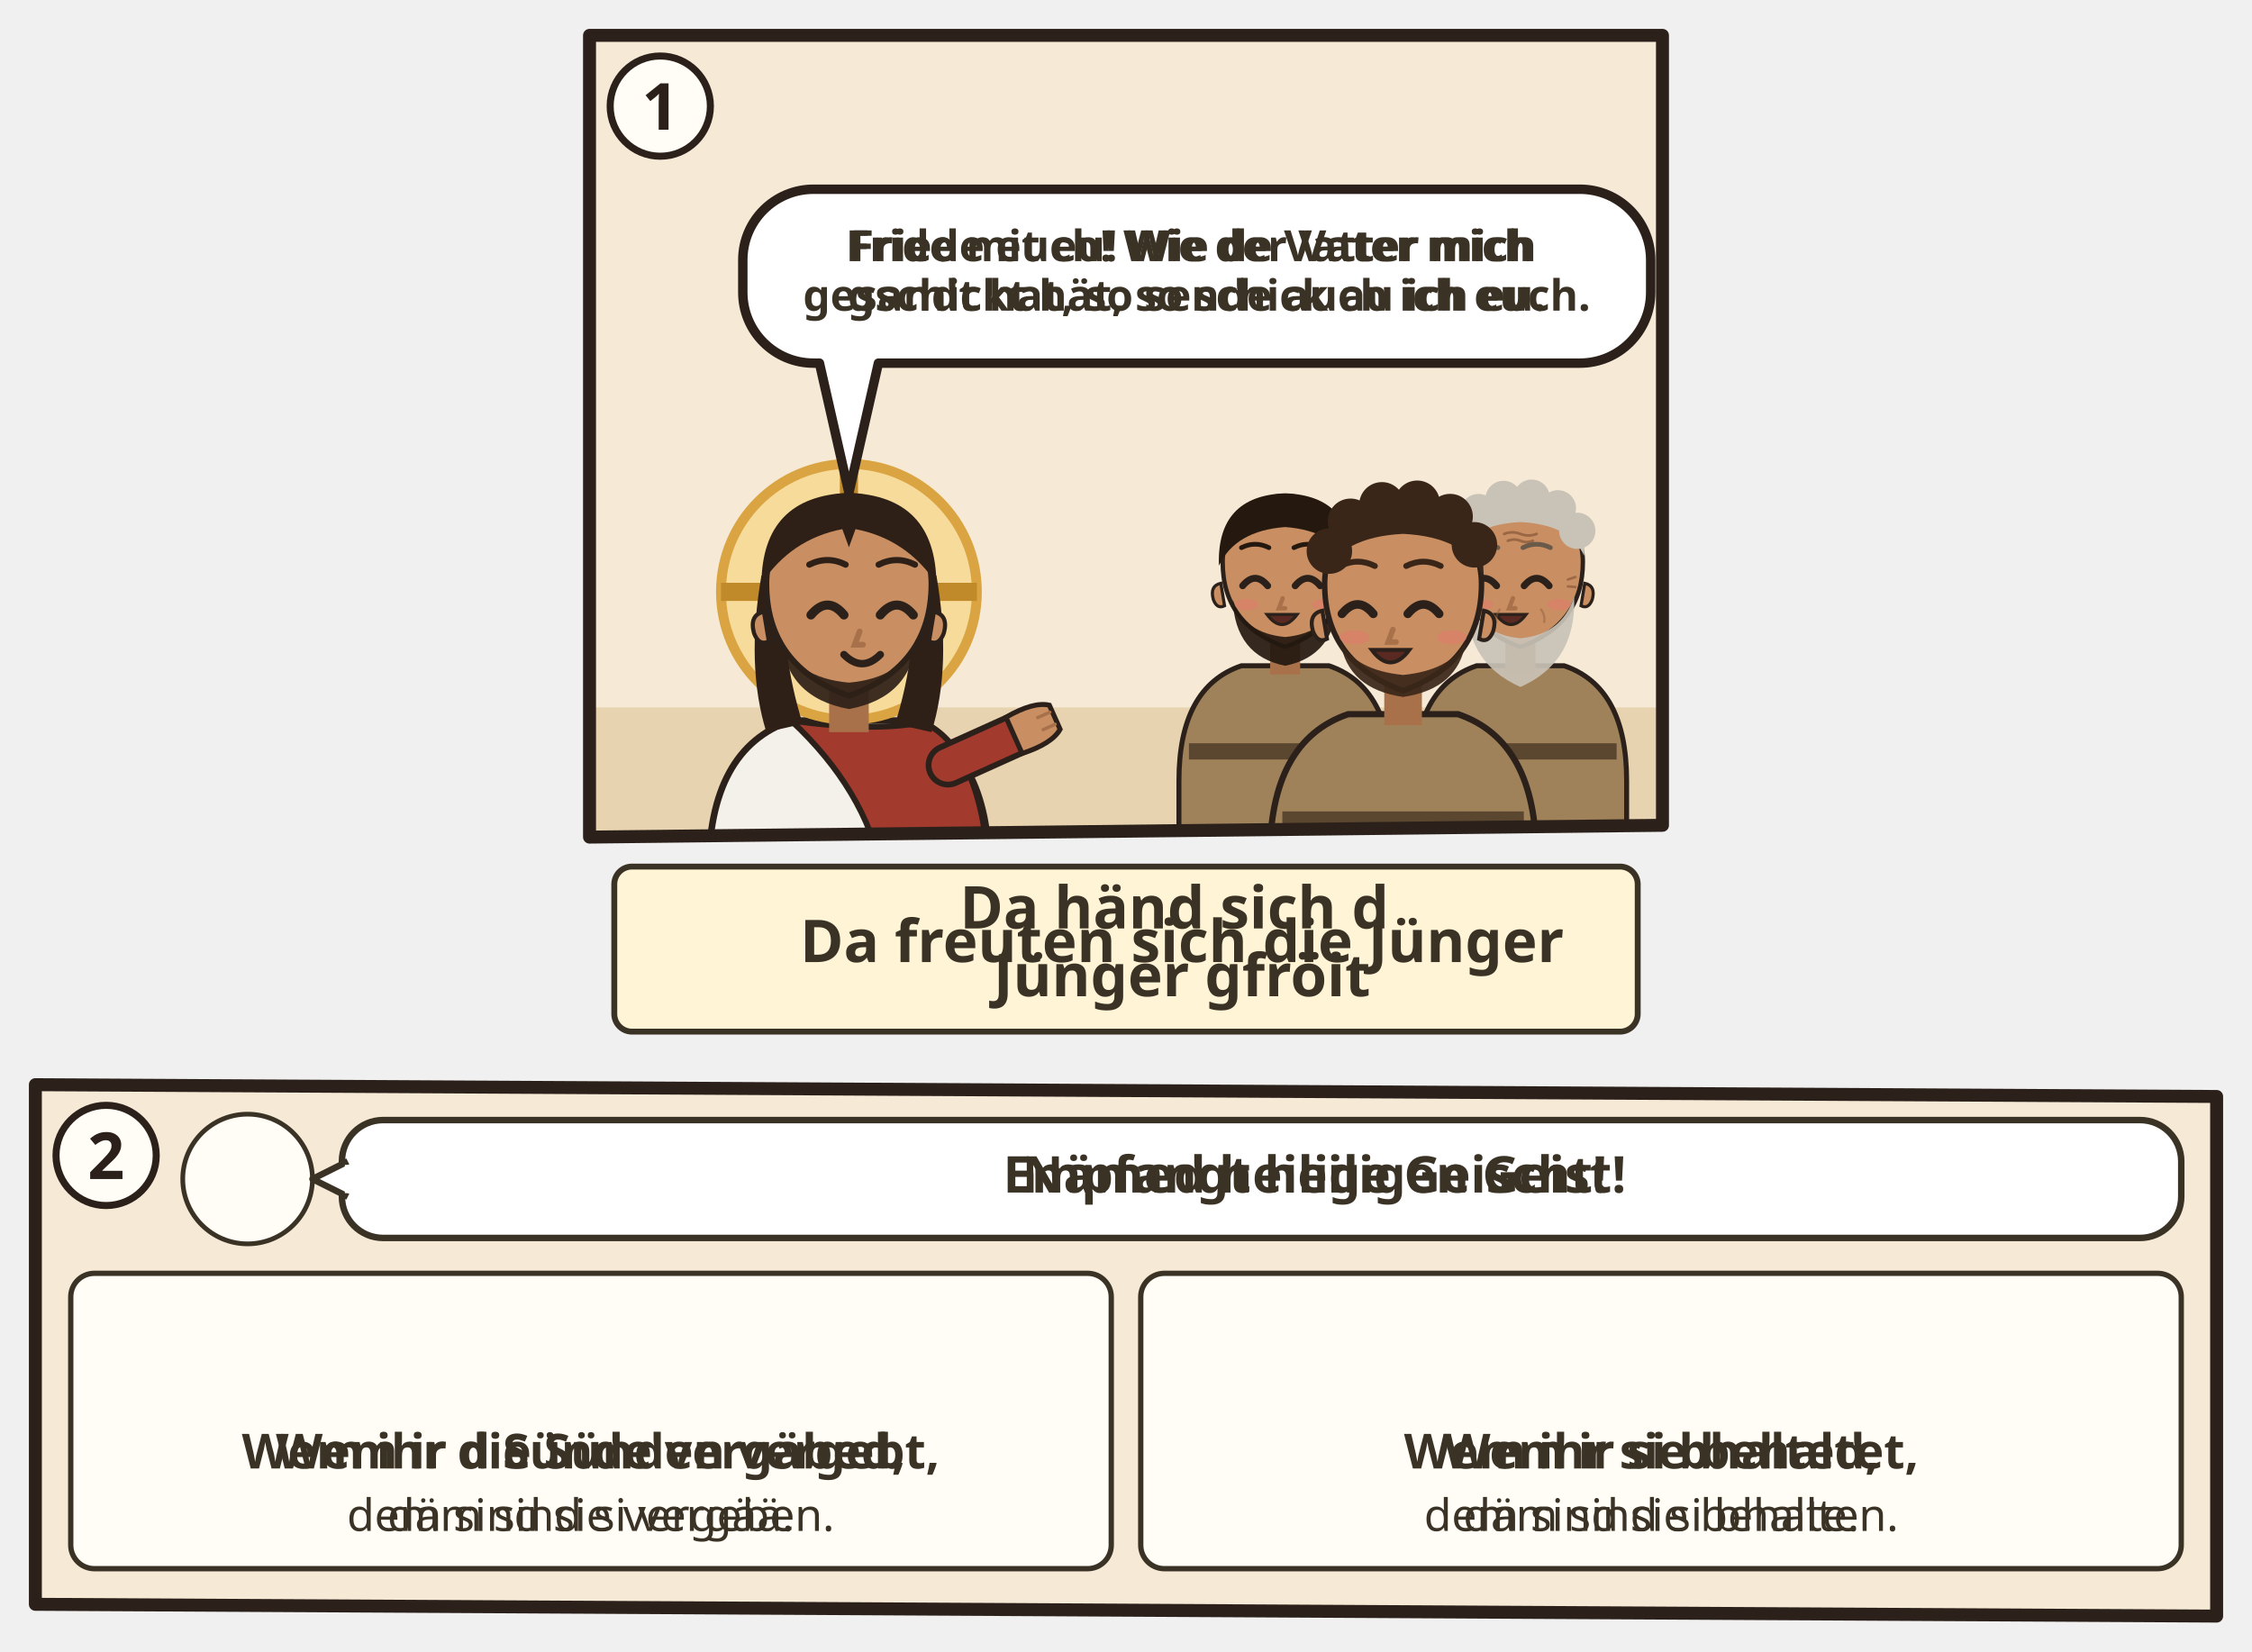
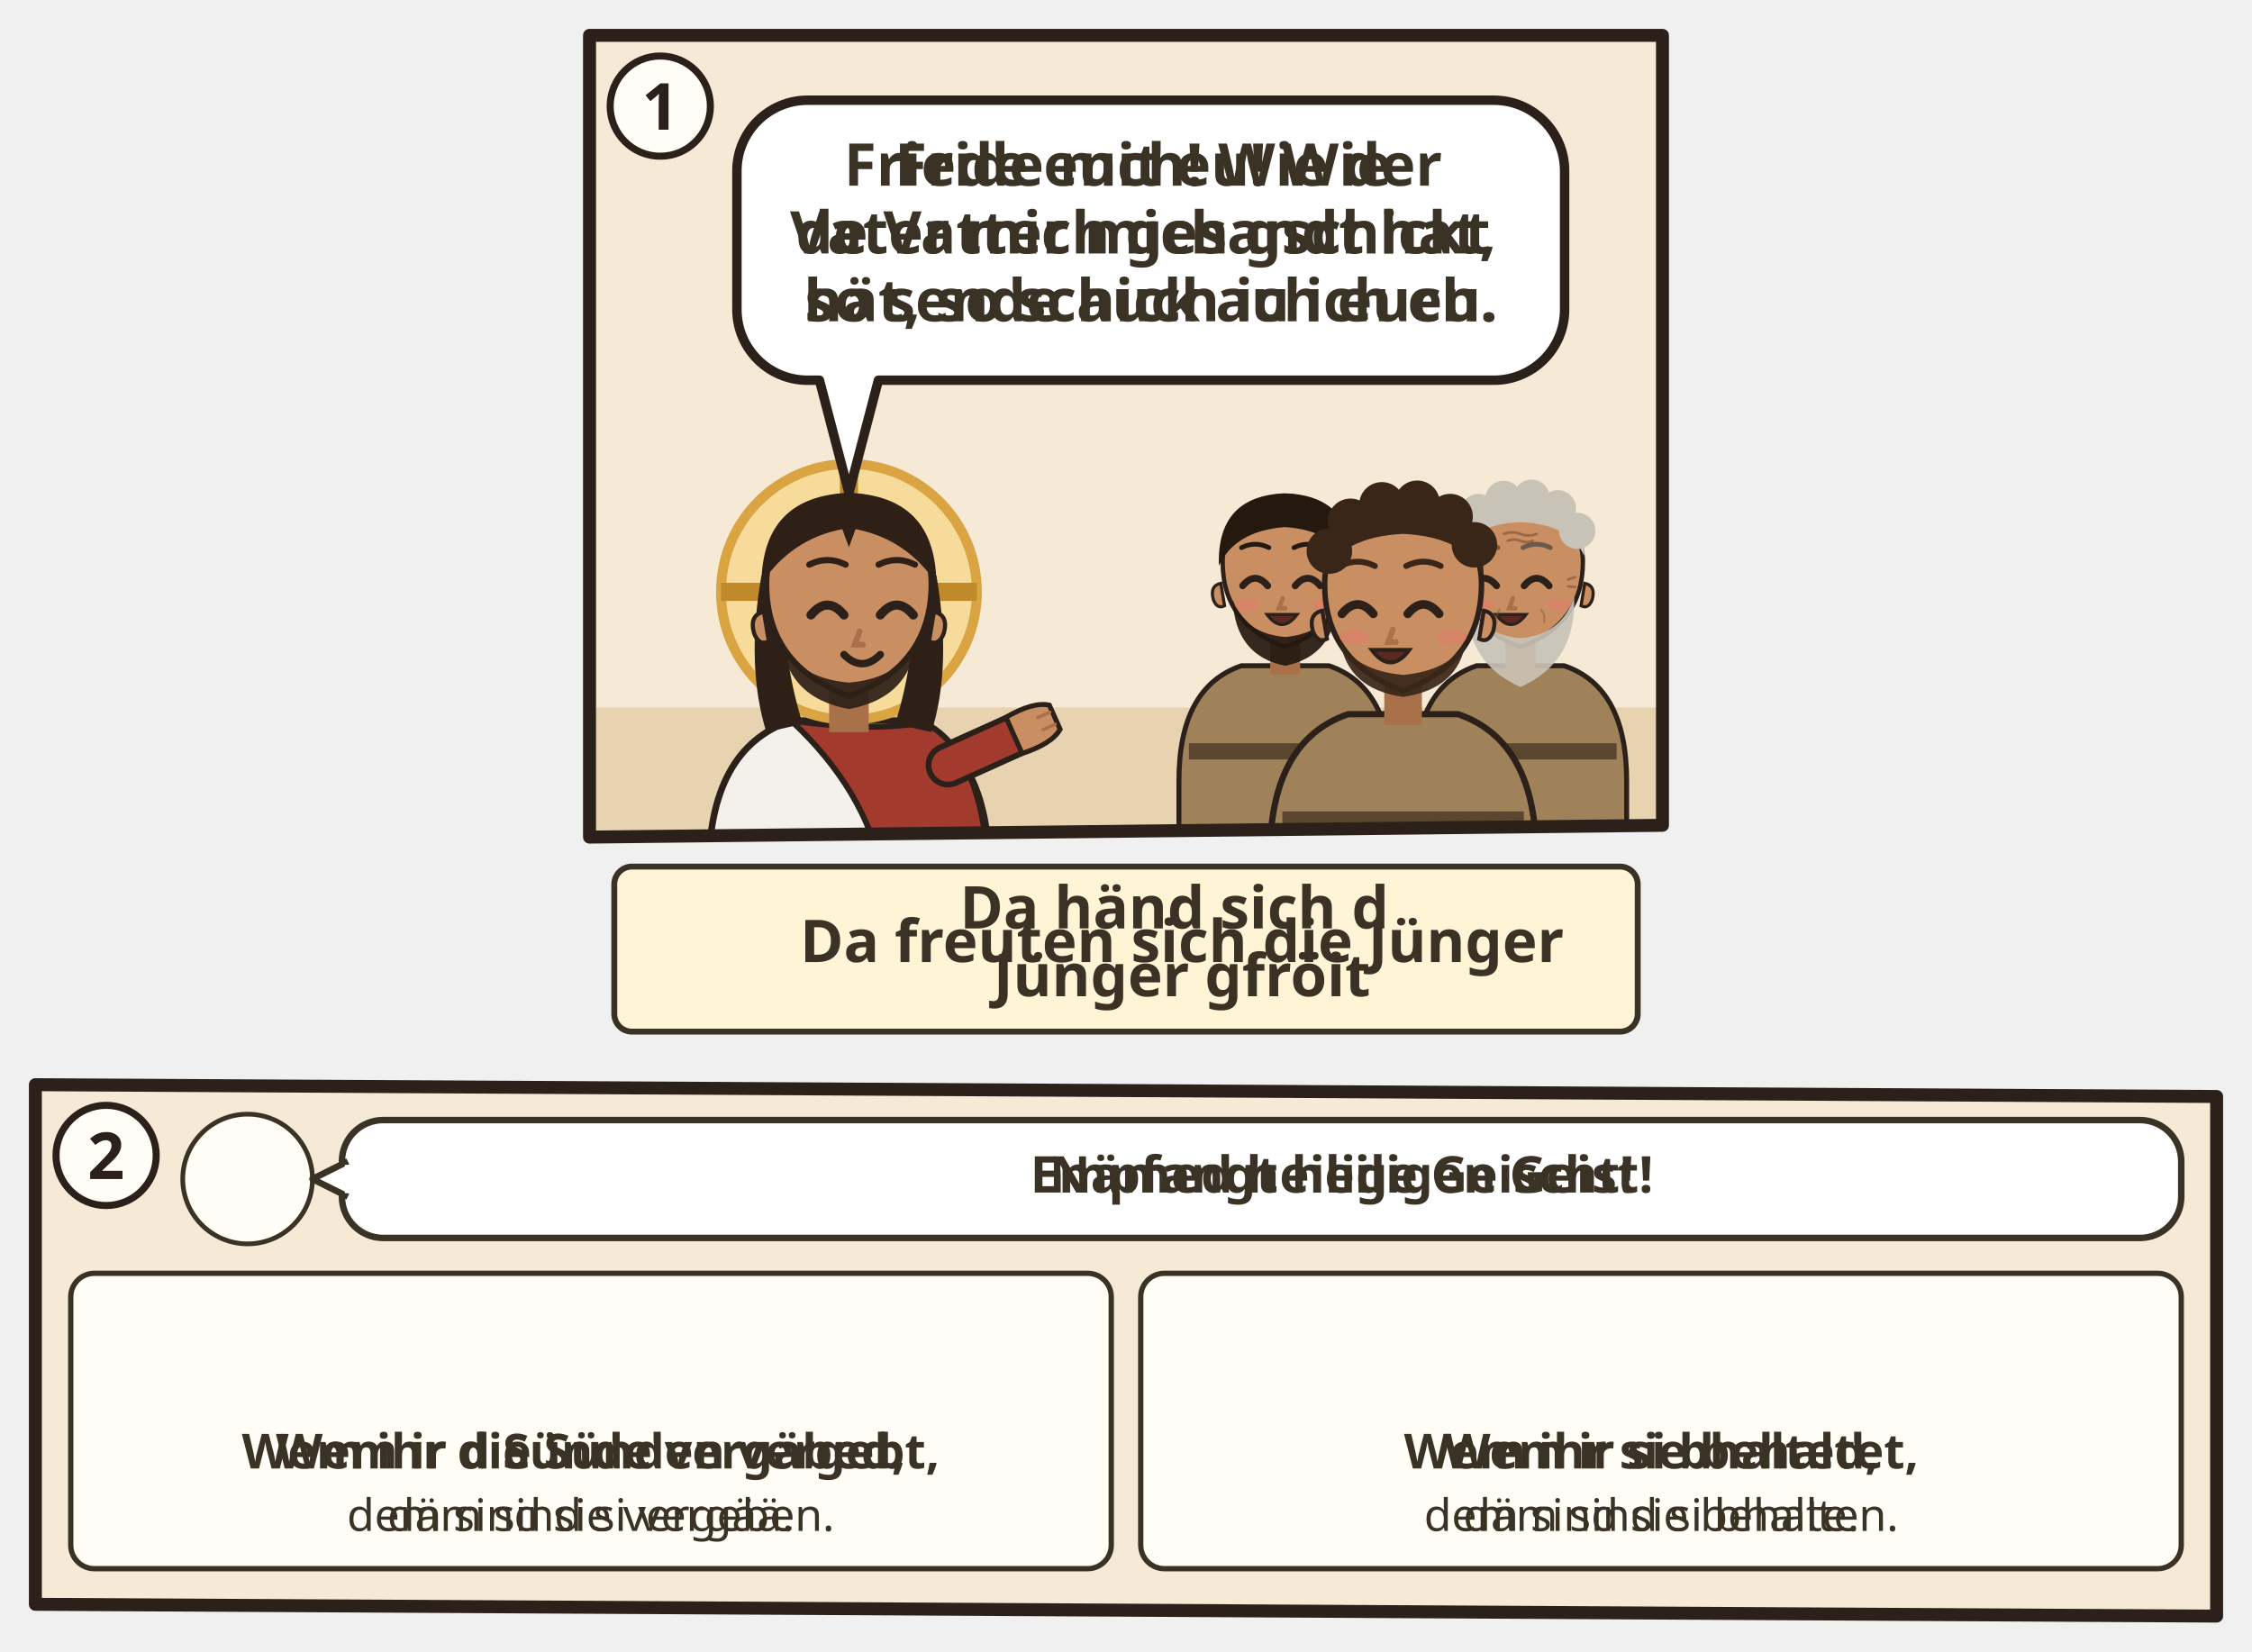
<svg xmlns="http://www.w3.org/2000/svg" viewBox="0 0 382 280.144">
  <svg class="ill-tile" data-span="1" x="94" y="0" width="194" height="182" viewBox="0 0 194 182">
    <g transform="translate(4 4)">
      <clipPath id="an-cp-jhn-020-019-023-1">
        <polygon points="2,2 184,2 184,136 2,138" />
      </clipPath>
      <g clip-path="url(#an-cp-jhn-020-019-023-1)">
        <polygon points="2,2 184,2 184,136 2,138" fill="#F6EAD7" />
        <path d="M0 116h186v24H0z" fill="#E7D3B0" />
        <g transform="translate(46.0 96.4) scale(1.4)">
          <path d="M-17 34V34Q-17 19-7 15.6L7 15.6Q17 19 17 34V34z" fill="#F4F1EA" stroke="#2B211A" stroke-width=".8" />
          <path d="M-7 15.6Q3 17 9 15.8Q16 19 17 34V34H4V34Q2 24-7 15.6z" fill="#A33A2E" stroke="#2B211A" stroke-width=".7" />
          <path d="M12 21L21.1 16.9" stroke="#2B211A" stroke-width="5.4" stroke-linecap="round" />
          <path d="M12 21L21.1 16.9" stroke="#A33A2E" stroke-width="4" stroke-linecap="round" />
          <g transform="translate(21.1 16.9) rotate(66)">
            <path d="M-2.4 1.2Q-2.8-2.6-1.6-4.2h3.2Q2.8-2.6 2.4 1.2z" fill="#C98E62" stroke="#2B211A" stroke-width=".6" />
            <path d="M-.8-3.9v1.6M.8-3.9v1.6" stroke="#A8714A" stroke-width=".4" stroke-linecap="round" />
          </g>
          <circle r="15.5" fill="#F7DB9A" stroke="#D9A441" stroke-width="1.2" />
          <path d="M0-15.5v5M-15.5 0h5M15.5 0h-5" stroke="#C08A2A" stroke-width="2.2" />
          <path d="M-10.6 -2Q-12.5 9-10 17L-5.6 16Q-8.4 7-7.6-1z M10.6 -2Q12.5 9 10 17L5.6 16Q8.4 7 7.6-1z" fill="#2E2017" />
          <path d="M-2.4 11h4.8v6h-4.8z" fill="#A8714A" />
          <path d="M-10 -1Q-10 9 0 12.6Q10 9 10 -1A10 10.6 0 0 0 -10 -1z" fill="#C98E62" stroke="#2B211A" stroke-width=".7" />
          <path d="M10.3 2.4q1.8.4 1.2 2.6-.6 1.6-1.8 1z M-10.3 2.4q-1.8.4-1.2 2.6.6 1.6 1.8 1z" fill="#C98E62" stroke="#2B211A" stroke-width=".5" />
          <path d="M-8.2 5.6Q-7.6 12.8 0 14.2Q7.6 12.8 8.2 5.6Q6.6 10.4 0 11Q-6.6 10.4-8.2 5.6z" fill="#2E2017" opacity=".92" />
          <path d="M-4.6 2.8Q-2.6 0.4 -0.6 2.8" fill="none" stroke="#2B211A" stroke-width="1.1" stroke-linecap="round" />
          <path d="M3.8 2.8Q5.8 0.4 7.8 2.8" fill="none" stroke="#2B211A" stroke-width="1.1" stroke-linecap="round" />
          <path d="M1.3 4.8l-.6 1.6h1" fill="none" stroke="#A8714A" stroke-width=".7" stroke-linecap="round" />
          <path d="M-0.6 7.6Q1.6 9.8 3.8 7.6" fill="none" stroke="#2B211A" stroke-width=".9" stroke-linecap="round" />
          <path d="M-10.6-1Q-10.5-11.6 0-12Q10.5-11.6 10.6-1Q7-6.4 .8-7.6L0-5.4-.8-7.6Q-7-6.4-10.6-1z" fill="#2E2017" />
          <path d="M-4.8 -3.3Q-2.6 -4.4 -0.4 -3.3M3.6 -3.3Q5.8 -4.4 8.0 -3.3" fill="none" stroke="#2E2017" stroke-width="0.75" stroke-linecap="round" />
        </g>
        <g transform="translate(120.0 92.4) scale(1.06)">
          <path d="M-17 46V34Q-17 19-7 15.6L7 15.6Q17 19 17 34V46z" fill="#A0825A" stroke="#2B211A" stroke-width=".8" />
          <path d="M-15.4 28h30.8v2.6h-30.8z" fill="#5B4630" />
          <path d="M-2.4 11h4.8v6h-4.8z" fill="#A8714A" />
          <path d="M-10 -1Q-10 9 0 12.6Q10 9 10 -1A10 10.6 0 0 0 -10 -1z" fill="#C98E62" stroke="#2B211A" stroke-width=".7" />
          <path d="M10.3 2.4q1.8.4 1.2 2.6-.6 1.6-1.8 1z M-10.3 2.4q-1.8.4-1.2 2.6.6 1.6 1.8 1z" fill="#C98E62" stroke="#2B211A" stroke-width=".5" />
          <path d="M-8.4 5Q-8 14 0 15.6Q8 14 8.4 5Q6.6 10.4 0 11Q-6.6 10.4-8.4 5z" fill="#24180F" opacity=".92" />
          <path d="M-6.8 2.8Q-4.8 0.4 -2.8 2.8" fill="none" stroke="#2B211A" stroke-width="1.1" stroke-linecap="round" />
          <path d="M1.6 2.8Q3.6 0.4 5.6 2.8" fill="none" stroke="#2B211A" stroke-width="1.1" stroke-linecap="round" />
          <path d="M-0.4 4.8l-.6 1.6h1" fill="none" stroke="#A8714A" stroke-width=".7" stroke-linecap="round" />
          <ellipse cx="-6.2" cy="5.8" rx="1.9" ry=".9" fill="#E07A6E" opacity=".55" />
          <ellipse cx="6.2" cy="5.8" rx="1.9" ry=".9" fill="#E07A6E" opacity=".55" />
          <path d="M-2.9 7.4Q-0.5 10.6 1.9 7.4z" fill="#5A2A22" stroke="#2B211A" stroke-width=".5" />
          <path d="M-10.6-.4Q-11-11.6 0-12Q11-11.6 10.6-.4Q8-6 0-6.6Q-8-6-10.6-.4z" fill="#24180F" />
          <path d="M-7.0 -3.3Q-4.8 -4.4 -2.6 -3.3M1.4 -3.3Q3.6 -4.4 5.8 -3.3" fill="none" stroke="#24180F" stroke-width="0.75" stroke-linecap="round" />
        </g>
        <g transform="translate(159.9 92.4) scale(1.06)">
          <path d="M-17 46V34Q-17 19-7 15.6L7 15.6Q17 19 17 34V46z" fill="#A0825A" stroke="#2B211A" stroke-width=".8" />
          <path d="M-15.4 28h30.8v2.6h-30.8z" fill="#5B4630" />
          <path d="M-2.4 11h4.8v6h-4.8z" fill="#A8714A" />
          <path d="M-10 -1Q-10 9 0 12.6Q10 9 10 -1A10 10.6 0 0 0 -10 -1z" fill="#C98E62" stroke="#2B211A" stroke-width=".7" />
          <path d="M10.3 2.4q1.8.4 1.2 2.6-.6 1.6-1.8 1z M-10.3 2.4q-1.8.4-1.2 2.6.6 1.6 1.8 1z" fill="#C98E62" stroke="#2B211A" stroke-width=".5" />
          <path d="M-8.6 4.6Q-9 15 0 19Q9 15 8.6 4.6Q6.6 10.6 0 11.2Q-6.6 10.6-8.6 4.6z" fill="#C9C2B6" opacity=".92" />
          <path d="M-7.8 2.8Q-5.8 0.4 -3.8 2.8" fill="none" stroke="#2B211A" stroke-width="1.1" stroke-linecap="round" />
          <path d="M0.6 2.8Q2.6 0.4 4.6 2.8" fill="none" stroke="#2B211A" stroke-width="1.1" stroke-linecap="round" />
          <path d="M-1.2 4.8l-.6 1.6h1" fill="none" stroke="#A8714A" stroke-width=".7" stroke-linecap="round" />
          <ellipse cx="-6.2" cy="5.8" rx="1.9" ry=".9" fill="#E07A6E" opacity=".55" />
          <ellipse cx="6.2" cy="5.8" rx="1.9" ry=".9" fill="#E07A6E" opacity=".55" />
          <path d="M-3.9 7.4Q-1.5 10.6 0.9 7.4z" fill="#5A2A22" stroke="#2B211A" stroke-width=".5" />
          <g stroke="#8A5A3A" stroke-linecap="round" fill="none">
            <path d="M-2.6-5.5q1.3-.5 2.6 0t2.6 0M-2-4.4q1-.4 2 0t2 0" stroke-width=".42" opacity=".75" />
            <path d="M-7.6 1.8l-1.2-.4M-7.6 2.9l-1.2.1M7.6 1.8l1.2-.4M7.6 2.9l1.2.1" stroke-width=".4" opacity=".7" />
            <path d="M-3.3 6.6q-.7.9-.5 2M3.3 6.6q.7.9.5 2" stroke-width=".35" opacity=".45" />
          </g>
          <path d="M-10.2-2Q-10.8-11.8 0-12.2Q10.8-11.8 10.2-2Q8-7 0-7.4Q-8-7-10.2-2z" fill="#C9C2B6" />
          <circle cx="-9.4" cy="-5.2" r="2.9" fill="#C9C2B6" />
          <circle cx="-6.7" cy="-9.0" r="2.9" fill="#C9C2B6" />
          <circle cx="-2.7" cy="-11.1" r="2.9" fill="#C9C2B6" />
          <circle cx="1.8" cy="-11.3" r="2.9" fill="#C9C2B6" />
          <circle cx="6.0" cy="-9.6" r="2.9" fill="#C9C2B6" />
          <circle cx="9.1" cy="-6.0" r="2.9" fill="#C9C2B6" />
          <path d="M-8.0 -3.3Q-5.8 -4.4 -3.6 -3.3M0.4 -3.3Q2.6 -4.4 4.8 -3.3" fill="none" stroke="#6A5A4A" stroke-width="0.75" stroke-linecap="round" />
        </g>
        <g transform="translate(140.0 96.4) scale(1.33)">
          <path d="M-17 34V34Q-17 19-7 15.6L7 15.6Q17 19 17 34V34z" fill="#A0825A" stroke="#2B211A" stroke-width=".8" />
          <path d="M-15.4 28h30.8v2.6h-30.8z" fill="#5B4630" />
          <path d="M-2.4 11h4.8v6h-4.8z" fill="#A8714A" />
          <path d="M-10 -1Q-10 9 0 12.6Q10 9 10 -1A10 10.6 0 0 0 -10 -1z" fill="#C98E62" stroke="#2B211A" stroke-width=".7" />
          <path d="M10.3 2.4q1.8.4 1.2 2.6-.6 1.6-1.8 1z M-10.3 2.4q-1.8.4-1.2 2.6.6 1.6 1.8 1z" fill="#C98E62" stroke="#2B211A" stroke-width=".5" />
          <path d="M-8 6.4Q-7 12.4 0 13.4Q7 12.4 8 6.4Q6 10 0 10.6Q-6 10-8 6.4z" fill="#3A2618" opacity=".92" />
          <path d="M-7.8 2.8Q-5.8 0.4 -3.8 2.8" fill="none" stroke="#2B211A" stroke-width="1.1" stroke-linecap="round" />
          <path d="M0.6 2.8Q2.6 0.4 4.6 2.8" fill="none" stroke="#2B211A" stroke-width="1.1" stroke-linecap="round" />
          <path d="M-1.3 4.8l-.6 1.6h1" fill="none" stroke="#A8714A" stroke-width=".7" stroke-linecap="round" />
          <ellipse cx="-6.2" cy="5.8" rx="1.9" ry=".9" fill="#E07A6E" opacity=".55" />
          <ellipse cx="6.2" cy="5.8" rx="1.9" ry=".9" fill="#E07A6E" opacity=".55" />
          <path d="M-4.0 7.4Q-1.6 10.6 0.8 7.4z" fill="#5A2A22" stroke="#2B211A" stroke-width=".5" />
          <path d="M-10.2-2Q-10.8-11.8 0-12.2Q10.8-11.8 10.2-2Q8-7 0-7.4Q-8-7-10.2-2z" fill="#3A2618" />
          <circle cx="-9.4" cy="-5.2" r="2.9" fill="#3A2618" />
          <circle cx="-6.7" cy="-9.0" r="2.9" fill="#3A2618" />
          <circle cx="-2.7" cy="-11.1" r="2.9" fill="#3A2618" />
          <circle cx="1.8" cy="-11.3" r="2.9" fill="#3A2618" />
          <circle cx="6.0" cy="-9.6" r="2.9" fill="#3A2618" />
          <circle cx="9.1" cy="-6.0" r="2.9" fill="#3A2618" />
          <path d="M-8.0 -3.3Q-5.8 -4.4 -3.6 -3.3M0.4 -3.3Q2.6 -4.4 4.8 -3.3" fill="none" stroke="#3A2618" stroke-width="0.75" stroke-linecap="round" />
        </g>
        <use href="#an-z-wundmale" x="65.8" y="67.6" width="24" height="30" />
        <use href="#an-z-verschlossen" x="95.2" y="84.4" width="24" height="24" />
+         <g class="ill-sp" data-n="1" />
        <g>
-           <path d="M40 28.1H170A12 12 0 0 1 182 40.1V45.6A12 12 0 0 1 170 57.6L51 57.6L46 79.6L41 57.6H40A12 12 0 0 1 28 45.6V40.1A12 12 0 0 1 40 28.1Z" data-box="28,28.1,154,29.5" data-tail="46,79.6" fill="#FFFFFF" stroke="#2B211A" stroke-width="1.6" stroke-linejoin="round" />
+           <path d="M39 13H155.4A12 12 0 0 1 167.4 25V48.5A12 12 0 0 1 155.4 60.5L51 60.5L46 79.6L41 60.5H39A12 12 0 0 1 27 48.5V25A12 12 0 0 1 39 13Z" data-box="27,13,140.4,47.5" data-tail="46,79.6" data-speech="0" fill="#FFFFFF" stroke="#2B211A" stroke-width="1.6" stroke-linejoin="round" />
          <g class="dg-sw">
            <g class="dg-full">
-               <text class="lw lw-de" text-anchor="middle" font-family="sans-serif" font-size="7.305" font-weight="700" fill="#3B3226">
-                 <tspan x="105.0" y="40.3">Friede euch! Wie der Vater mich</tspan>
-                 <tspan x="105.0" y="48.7">gesandt hat, so sende auch ich euch.</tspan>
-               </text>
-               <text class="lw lw-gsw" text-anchor="middle" font-family="sans-serif" font-size="7.305" font-weight="700" fill="#3B3226">
-                 <tspan x="105.0" y="40.3">Fride mit eu! Wie de Vatter mich</tspan>
-                 <tspan x="105.0" y="48.7">gschickt hät, so schick au ich eu.</tspan>
-               </text>
-             </g>
-             <g class="dg-nw" display="none">
-               <use href="#an-z-friede" x="88.0" y="35.1" width="15.5" height="15.5" />
-               <use href="#an-z-ausbreiten" x="106.5" y="35.1" width="15.5" height="15.5" />
+               <text class="lw lw-de" text-anchor="middle" font-family="sans-serif" font-size="10" font-weight="700" fill="#3B3226">
+                 <tspan x="97.2" y="27.5">Friede euch! Wie der</tspan>
+                 <tspan x="97.2" y="39.0">Vater mich gesandt hat,</tspan>
+                 <tspan x="97.2" y="50.5">so sende auch ich euch.</tspan>
+               </text>
+               <text class="lw lw-gsw" text-anchor="middle" font-family="sans-serif" font-size="10" font-weight="700" fill="#3B3226">
+                 <tspan x="97.2" y="27.5">Fride mit eu! Wie</tspan>
+                 <tspan x="97.2" y="39.0">de Vatter mich gschickt</tspan>
+                 <tspan x="97.2" y="50.5">hät, so schick au ich eu.</tspan>
+               </text>
+             </g>
+             <g class="dg-nw" display="none">
+               <use href="#an-z-friede" x="73.7" y="25.8" width="22.0" height="22" />
+               <use href="#an-z-senden" x="98.7" y="25.8" width="22.0" height="22" />
            </g>
          </g>
        </g>
      </g>
      <polygon class="pn-frame" points="2,2 184,2 184,136 2,138" fill="none" stroke="#2B211A" stroke-width="2.2" stroke-linejoin="round" />
      <circle cx="14" cy="14" r="8.5" fill="#FFFDF6" stroke="#2B211A" stroke-width="1.2" />
      <text class="pn-n" x="14" y="18" text-anchor="middle" font-family="sans-serif" font-size="11" font-weight="700" fill="#2B211A">1</text>
      <g transform="translate(0.0 142)">
        <g class="ill-words">
          <g class="dg-sw">
            <g class="dg-full">
              <rect x="6.2" y="1.0" width="173.6" height="28" rx="3" fill="#FFF4D6" stroke="#3B3226" stroke-width="1" />
              <use href="#an-z-freude" x="10.2" y="9.0" width="12.0" height="12" />
              <text class="lw lw-de" text-anchor="middle" font-family="sans-serif" font-size="10" font-weight="700" fill="#3B3226">
                <tspan x="102.5" y="17.2">Da freuten sich die Jünger</tspan>
              </text>
              <text class="lw lw-gsw" text-anchor="middle" font-family="sans-serif" font-size="10" font-weight="700" fill="#3B3226">
                <tspan x="102.5" y="11.5">Da händ sich d</tspan>
                <tspan x="102.5" y="23.0">Jünger gfröit</tspan>
              </text>
            </g>
            <g class="dg-nw" display="none">
              <rect x="6.2" y="1.0" width="173.6" height="28" rx="3" fill="#FFF4D6" stroke="#3B3226" stroke-width="1" />
              <use href="#an-z-freude" x="82.0" y="4.0" width="22.0" height="22" />
            </g>
          </g>
        </g>
      </g>
    </g>
  </svg>
  <svg class="ill-tile" data-span="2" x="0" y="178" width="382" height="102.144" viewBox="0 0 382 102.144">
    <g transform="translate(4 4)">
      <clipPath id="an-cp-jhn-020-019-023-2">
        <polygon points="2,2 372,4 372,92.144 2,90.144" />
      </clipPath>
      <g clip-path="url(#an-cp-jhn-020-019-023-2)">
        <polygon points="2,2 372,4 372,92.144 2,90.144" fill="#F6EAD7" />
        <circle cx="38.0" cy="18.0" r="11.0" fill="#FFFDF6" stroke="#3B3226" stroke-width=".8" />
        <use href="#an-p-jesus" x="29.6" y="8.8" width="16.8" height="18.0" />
        <g class="dg-sw">
          <rect x="54.0" y="8" width="312.0" height="20.0" rx="7" fill="#FFFFFF" stroke="#3B3226" stroke-width="1.1" />
          <path d="M55.0 15L49.0 18L55.0 21" fill="#FFFFFF" stroke="#3B3226" stroke-width="1.1" stroke-linejoin="round" />
          <path d="M55.2 15.6V20.4" stroke="#FFFFFF" stroke-width="1.4" />
          <g class="dg-full">
-             <use href="#an-geist" x="58.0" y="11.0" width="14.0" height="14" />
+             <use href="#an-z-anhauchen" x="58.0" y="11.0" width="23.3" height="14" />
            <text class="lw lw-de" text-anchor="middle" font-family="sans-serif" font-size="8.6" font-weight="700" fill="#3B3226">
-               <tspan x="219.0" y="20.3">Empfangt heiligen Geist!</tspan>
+               <tspan x="223.6" y="20.3">Empfangt heiligen Geist!</tspan>
            </text>
            <text class="lw lw-gsw" text-anchor="middle" font-family="sans-serif" font-size="8.6" font-weight="700" fill="#3B3226">
-               <tspan x="219.0" y="20.3">Nämed heilige Geischt!</tspan>
+               <tspan x="223.6" y="20.3">Nämed heilige Geischt!</tspan>
            </text>
          </g>
          <g class="dg-nw" display="none">
-             <use href="#an-geist" x="204.0" y="12.0" width="12.0" height="12" />
+             <use href="#an-z-anhauchen" x="200.0" y="12.0" width="20.0" height="12" />
          </g>
        </g>
        <g class="dg-vis" data-visual="columns">
          <g class="dg-cell">
            <rect x="8.0" y="34.0" width="176.5" height="50.1" rx="4" fill="#FFFDF6" stroke="#3B3226" stroke-width="0.9" />
            <g class="dg-full">
              <use href="#an-z-vergeben" x="84.3" y="38" width="24.0" height="20" />
              <text class="lw lw-de" text-anchor="middle" font-family="sans-serif" font-size="8.2" font-weight="700" fill="#3B3226">
                <tspan x="96.2" y="67.1">Wem ihr die Sünden vergebt,</tspan>
              </text>
              <text class="lw lw-gsw" text-anchor="middle" font-family="sans-serif" font-size="8.2" font-weight="700" fill="#3B3226">
                <tspan x="96.2" y="67.1">Wem ir d Sünde vergäbed,</tspan>
              </text>
              <text class="lw lw-de" text-anchor="middle" font-family="sans-serif" font-size="7.6" font-weight="400" fill="#3B3226">
                <tspan x="96.2" y="77.7">dem sind sie vergeben.</tspan>
              </text>
              <text class="lw lw-gsw" text-anchor="middle" font-family="sans-serif" font-size="7.6" font-weight="400" fill="#3B3226">
                <tspan x="96.2" y="77.7">däm sind si vergää.</tspan>
              </text>
            </g>
            <g class="dg-nw" display="none">
              <g class="nw0">
                <use href="#an-z-vergeben-d" x="74.0" y="40.5" width="44.5" height="37.1" />
              </g>
            </g>
          </g>
          <g class="dg-cell">
            <rect x="189.5" y="34.0" width="176.5" height="50.1" rx="4" fill="#FFFDF6" stroke="#3B3226" stroke-width="0.9" />
            <g class="dg-full">
              <use href="#an-z-schuld" x="269.2" y="38" width="17.1" height="20" />
              <text class="lw lw-de" text-anchor="middle" font-family="sans-serif" font-size="8.2" font-weight="700" fill="#3B3226">
                <tspan x="277.8" y="67.1">Wem ihr sie behaltet,</tspan>
              </text>
              <text class="lw lw-gsw" text-anchor="middle" font-family="sans-serif" font-size="8.2" font-weight="700" fill="#3B3226">
                <tspan x="277.8" y="67.1">Wem ir si bhalted,</tspan>
              </text>
              <text class="lw lw-de" text-anchor="middle" font-family="sans-serif" font-size="7.6" font-weight="400" fill="#3B3226">
                <tspan x="277.8" y="77.7">dem sind sie behalten.</tspan>
              </text>
              <text class="lw lw-gsw" text-anchor="middle" font-family="sans-serif" font-size="7.6" font-weight="400" fill="#3B3226">
                <tspan x="277.8" y="77.7">däm sind si bhalte.</tspan>
              </text>
            </g>
            <g class="dg-nw" display="none">
              <g class="nw0">
                <use href="#an-z-schuld" x="261.9" y="40.5" width="31.7" height="37.1" />
              </g>
            </g>
          </g>
        </g>
      </g>
      <polygon class="pn-frame" points="2,2 372,4 372,92.144 2,90.144" fill="none" stroke="#2B211A" stroke-width="2.2" stroke-linejoin="round" />
      <circle cx="14" cy="14" r="8.5" fill="#FFFDF6" stroke="#2B211A" stroke-width="1.2" />
      <text class="pn-n" x="14" y="18" text-anchor="middle" font-family="sans-serif" font-size="11" font-weight="700" fill="#2B211A">2</text>
    </g>
  </svg>
  <svg class="ill-tile ill-narrow" data-span="1" x="402" y="0" width="194" height="129.084" viewBox="0 0 194 129.084">
    <g transform="translate(4 4)">
      <clipPath id="an-cp-jhn-020-019-023-2n">
        <polygon points="2,2 184,4 184,119.084 2,117.084" />
      </clipPath>
      <g clip-path="url(#an-cp-jhn-020-019-023-2n)">
        <polygon points="2,2 184,4 184,119.084 2,117.084" fill="#F6EAD7" />
        <circle cx="38.0" cy="18.0" r="11.0" fill="#FFFDF6" stroke="#3B3226" stroke-width=".8" />
        <use href="#an-p-jesus" x="29.6" y="8.8" width="16.8" height="18.0" />
        <g class="dg-sw">
          <rect x="54.0" y="8" width="124.0" height="28.3" rx="7" fill="#FFFFFF" stroke="#3B3226" stroke-width="1.1" />
          <path d="M55.0 15L49.0 18L55.0 21" fill="#FFFFFF" stroke="#3B3226" stroke-width="1.1" stroke-linejoin="round" />
          <path d="M55.2 15.6V20.4" stroke="#FFFFFF" stroke-width="1.4" />
          <g class="dg-full">
-             <use href="#an-geist" x="58.0" y="15.1" width="14.0" height="14" />
+             <use href="#an-z-anhauchen" x="58.0" y="15.1" width="23.3" height="14" />
            <text class="lw lw-de" text-anchor="middle" font-family="sans-serif" font-size="8.6" font-weight="700" fill="#3B3226">
-               <tspan x="125.0" y="19.4">Empfangt heiligen</tspan>
-               <tspan x="125.0" y="29.5">Geist!</tspan>
+               <tspan x="129.6" y="19.4">Empfangt heiligen</tspan>
+               <tspan x="129.6" y="29.5">Geist!</tspan>
            </text>
            <text class="lw lw-gsw" text-anchor="middle" font-family="sans-serif" font-size="8.6" font-weight="700" fill="#3B3226">
-               <tspan x="125.0" y="19.4">Nämed heilige</tspan>
-               <tspan x="125.0" y="29.5">Geischt!</tspan>
+               <tspan x="129.6" y="19.4">Nämed heilige</tspan>
+               <tspan x="129.6" y="29.5">Geischt!</tspan>
            </text>
          </g>
          <g class="dg-nw" display="none">
-             <use href="#an-geist" x="105.9" y="12.0" width="20.3" height="20.3" />
+             <use href="#an-z-anhauchen" x="99.1" y="12.0" width="33.8" height="20.3" />
          </g>
        </g>
        <g class="dg-vis" data-visual="columns">
          <g class="dg-cell">
            <rect x="8.0" y="42.3" width="82.5" height="68.8" rx="4" fill="#FFFDF6" stroke="#3B3226" stroke-width="0.9" />
            <g class="dg-full">
              <use href="#an-z-vergeben" x="37.3" y="46.3" width="24.0" height="20" />
              <text class="lw lw-de" text-anchor="middle" font-family="sans-serif" font-size="8.2" font-weight="700" fill="#3B3226">
                <tspan x="49.2" y="75.3">Wem ihr die</tspan>
                <tspan x="49.2" y="85.0">Sünden vergebt,</tspan>
              </text>
              <text class="lw lw-gsw" text-anchor="middle" font-family="sans-serif" font-size="8.2" font-weight="700" fill="#3B3226">
                <tspan x="49.2" y="75.3">Wem ir d Sünde</tspan>
                <tspan x="49.2" y="85.0">vergäbed,</tspan>
              </text>
              <text class="lw lw-de" text-anchor="middle" font-family="sans-serif" font-size="7.6" font-weight="400" fill="#3B3226">
                <tspan x="49.2" y="95.7">dem sind sie</tspan>
                <tspan x="49.2" y="104.7">vergeben.</tspan>
              </text>
              <text class="lw lw-gsw" text-anchor="middle" font-family="sans-serif" font-size="7.6" font-weight="400" fill="#3B3226">
                <tspan x="49.2" y="95.7">däm sind si vergää.</tspan>
              </text>
            </g>
            <g class="dg-nw" display="none">
              <g class="nw0">
                <use href="#an-z-vergeben-d" x="17.6" y="50.3" width="63.3" height="52.8" />
              </g>
            </g>
          </g>
          <g class="dg-cell">
            <rect x="95.5" y="42.3" width="82.5" height="68.8" rx="4" fill="#FFFDF6" stroke="#3B3226" stroke-width="0.9" />
            <g class="dg-full">
              <use href="#an-z-schuld" x="128.2" y="46.3" width="17.1" height="20" />
              <text class="lw lw-de" text-anchor="middle" font-family="sans-serif" font-size="8.2" font-weight="700" fill="#3B3226">
                <tspan x="136.8" y="75.3">Wem ihr sie</tspan>
                <tspan x="136.8" y="85.0">behaltet,</tspan>
              </text>
              <text class="lw lw-gsw" text-anchor="middle" font-family="sans-serif" font-size="8.2" font-weight="700" fill="#3B3226">
                <tspan x="136.8" y="75.3">Wem ir si</tspan>
                <tspan x="136.8" y="85.0">bhalted,</tspan>
              </text>
              <text class="lw lw-de" text-anchor="middle" font-family="sans-serif" font-size="7.6" font-weight="400" fill="#3B3226">
                <tspan x="136.8" y="95.7">dem sind sie</tspan>
                <tspan x="136.8" y="104.7">behalten.</tspan>
              </text>
              <text class="lw lw-gsw" text-anchor="middle" font-family="sans-serif" font-size="7.6" font-weight="400" fill="#3B3226">
                <tspan x="136.8" y="95.7">däm sind si bhalte.</tspan>
              </text>
            </g>
            <g class="dg-nw" display="none">
              <g class="nw0">
                <use href="#an-z-schuld-d" x="113.9" y="49.9" width="45.7" height="53.5" />
              </g>
            </g>
          </g>
        </g>
      </g>
      <polygon class="pn-frame" points="2,2 184,4 184,119.084 2,117.084" fill="none" stroke="#2B211A" stroke-width="2.2" stroke-linejoin="round" />
      <circle cx="14" cy="14" r="8.5" fill="#FFFDF6" stroke="#2B211A" stroke-width="1.2" />
      <text class="pn-n" x="14" y="18" text-anchor="middle" font-family="sans-serif" font-size="11" font-weight="700" fill="#2B211A">2</text>
    </g>
  </svg>
</svg>
